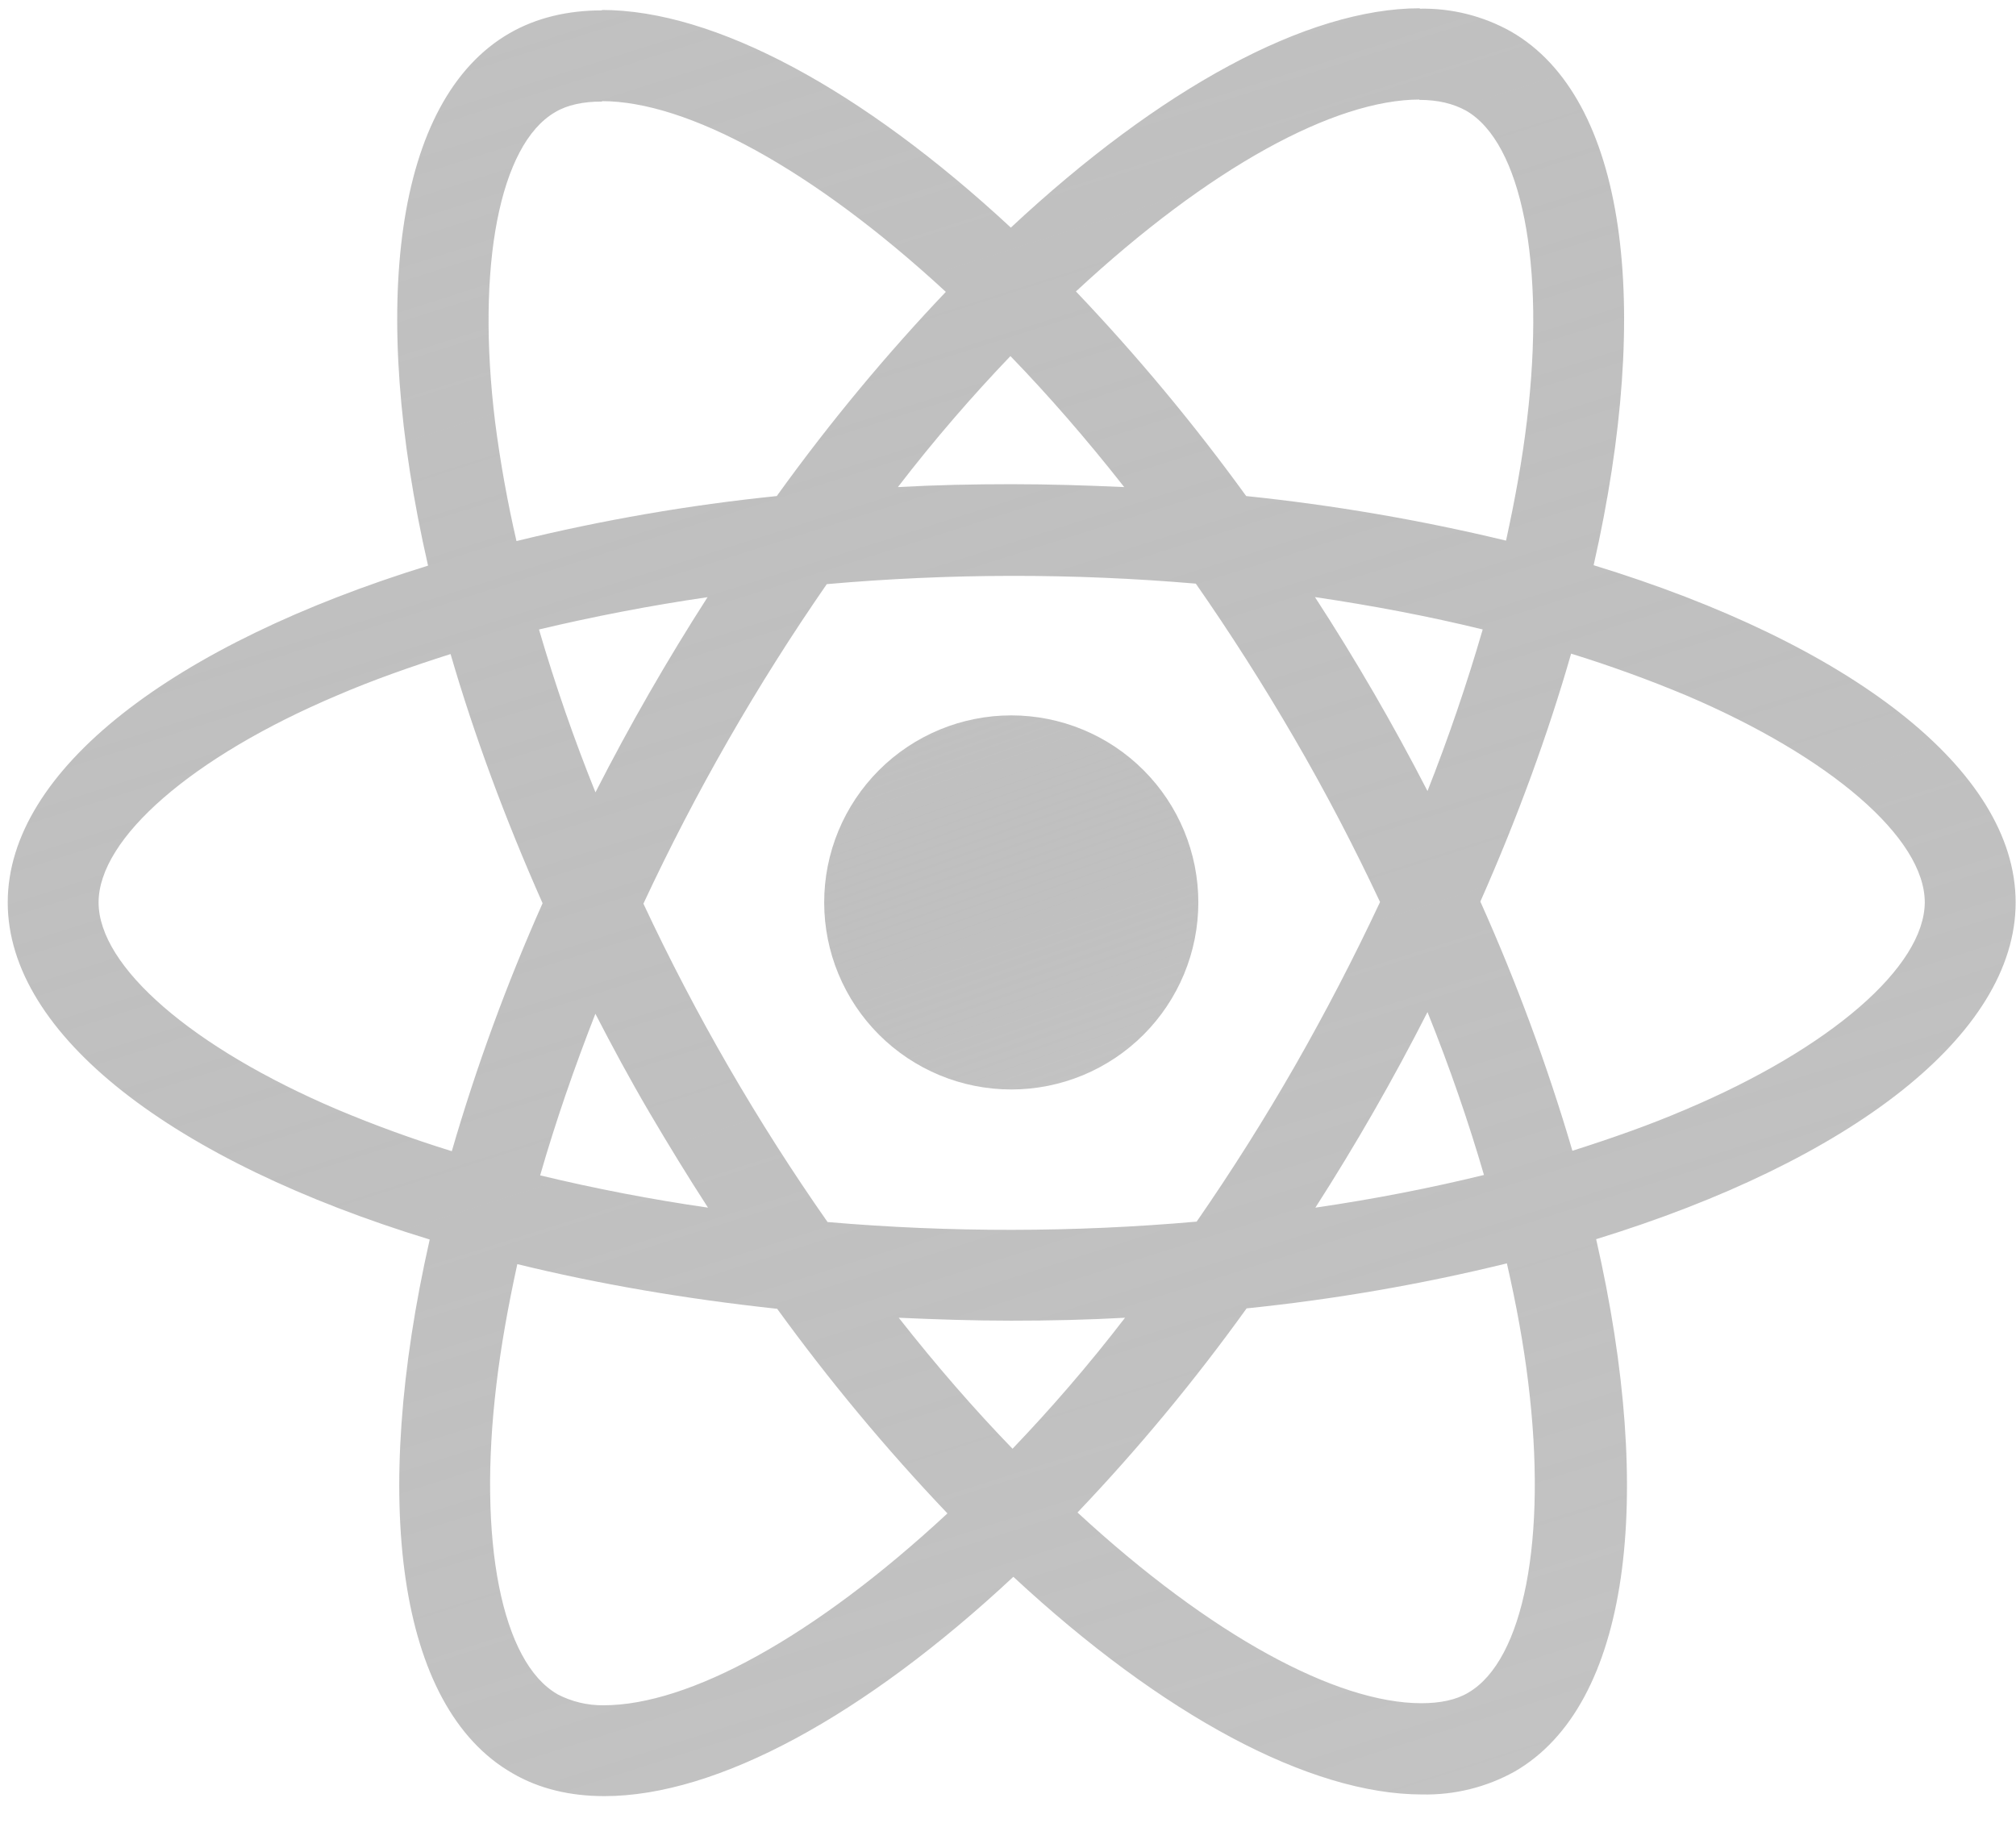
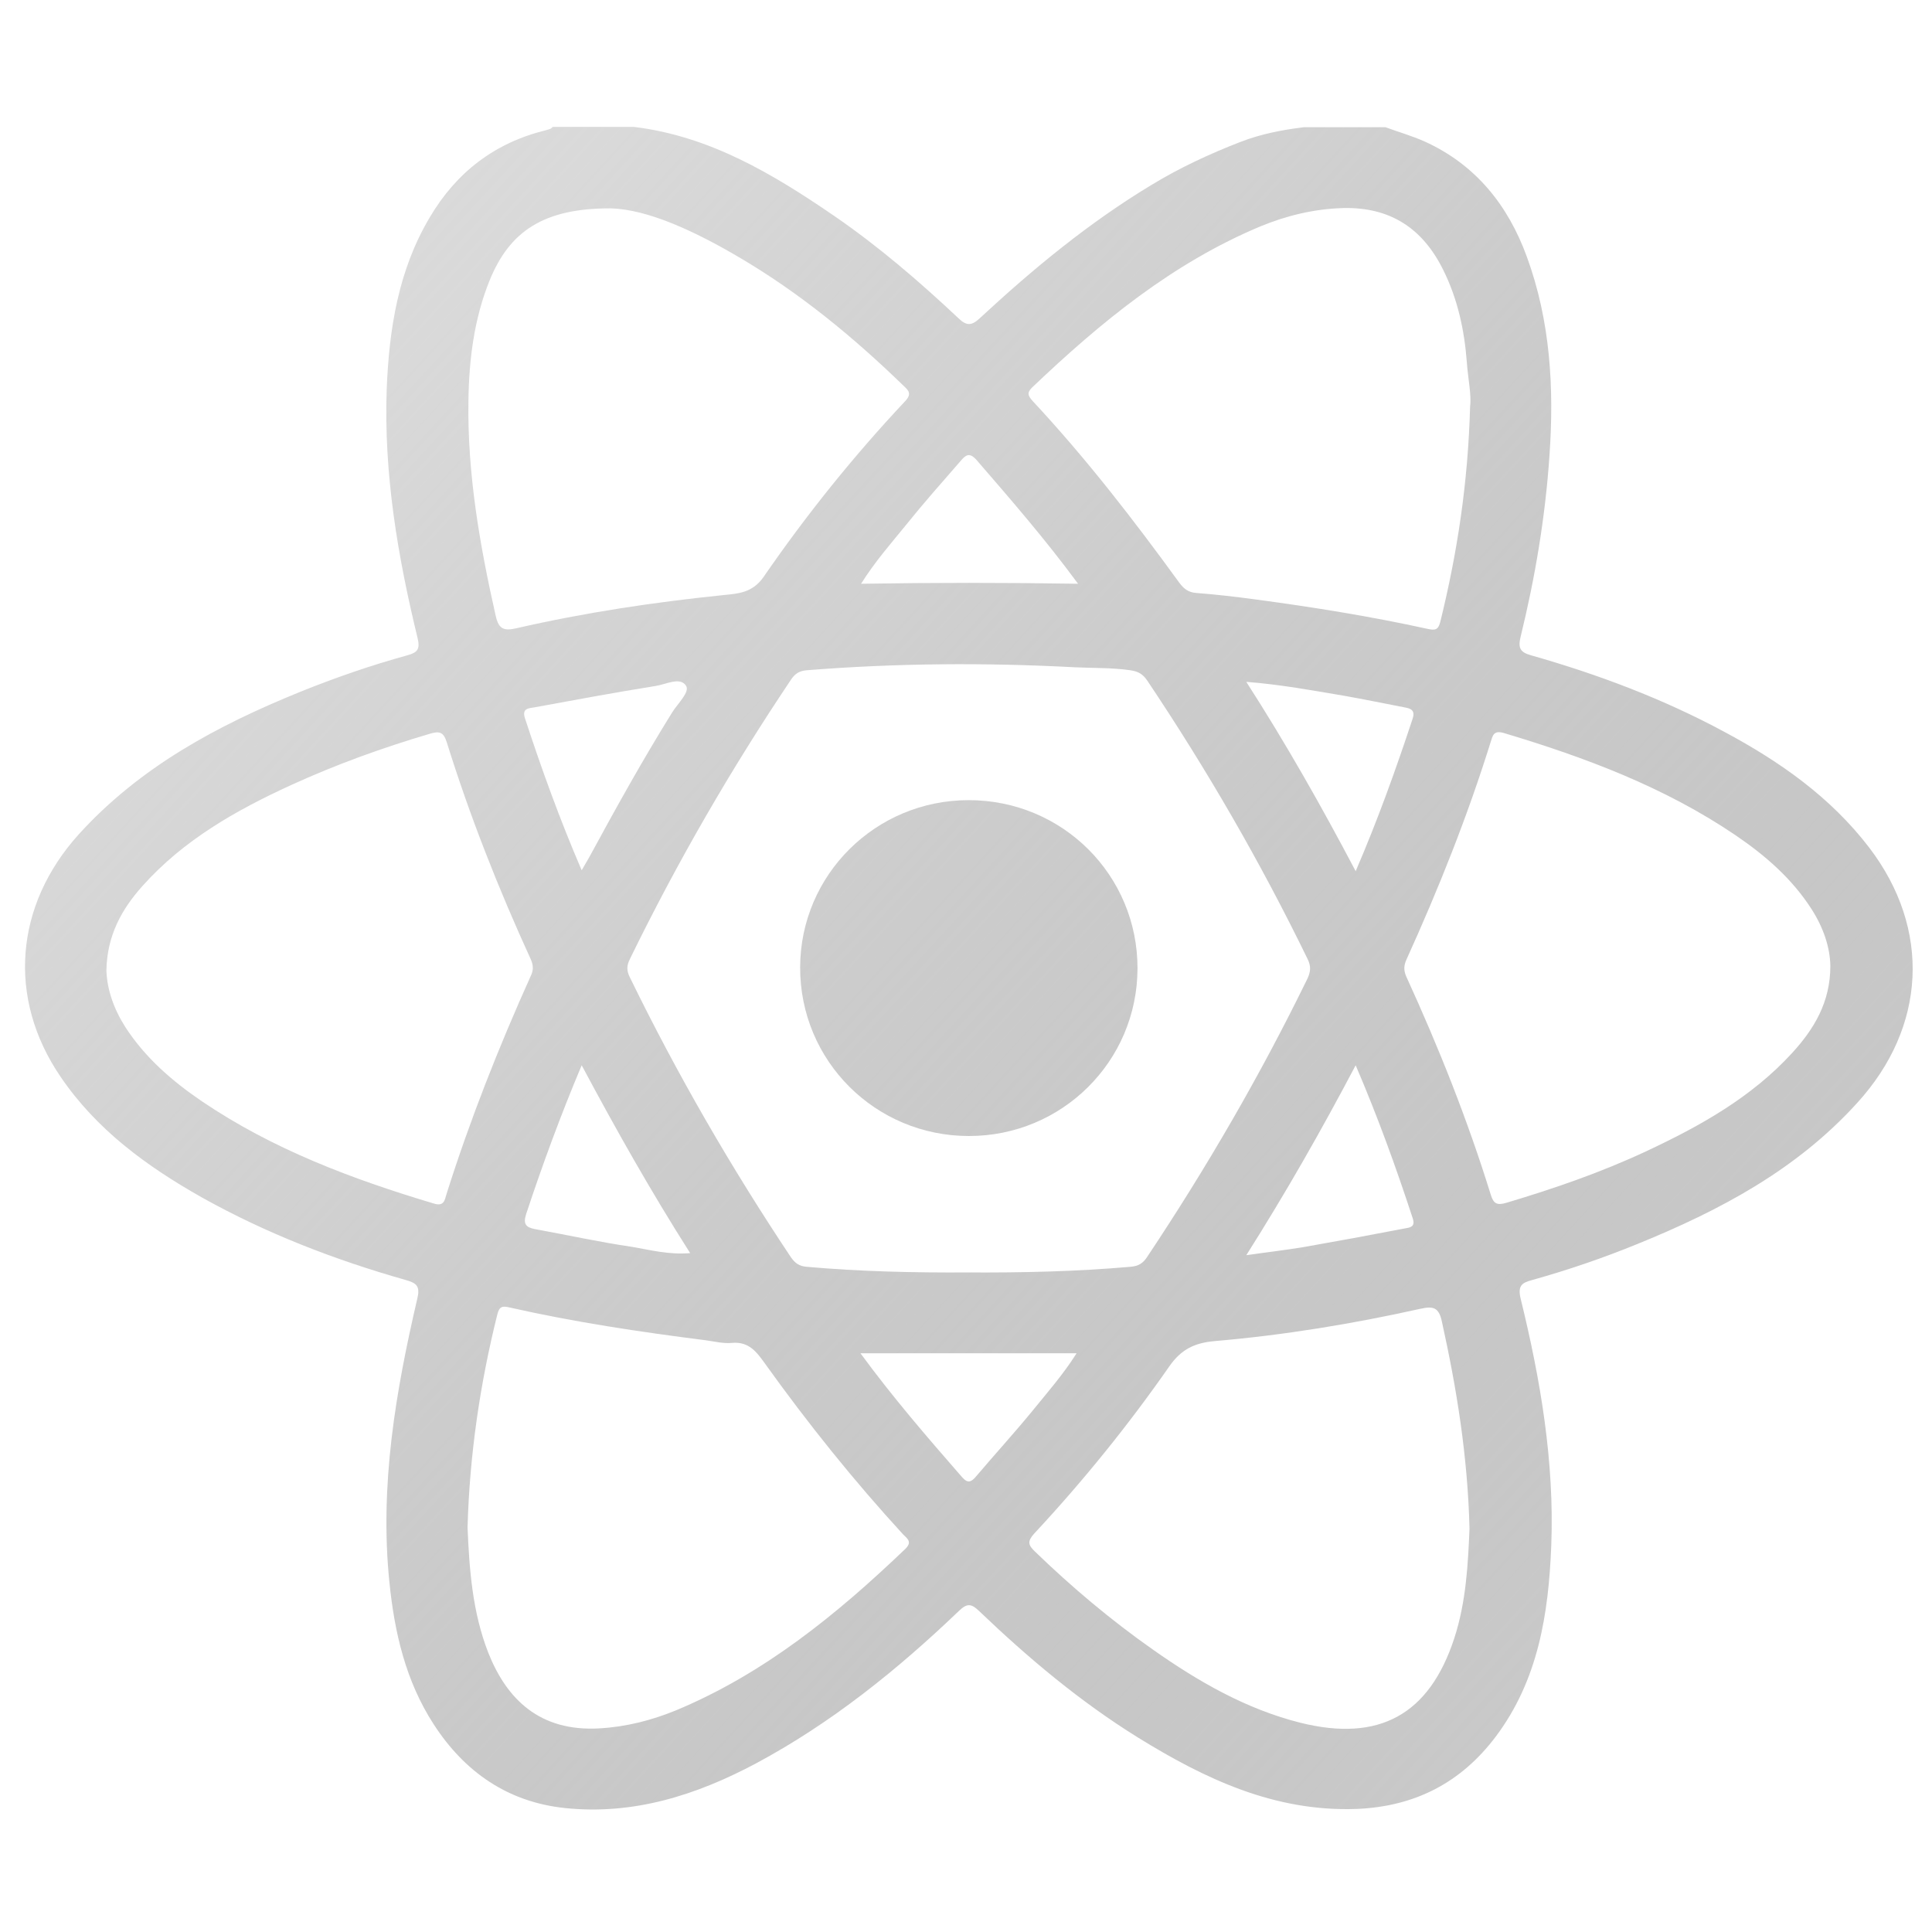
- <svg xmlns="http://www.w3.org/2000/svg" width="73" height="66" viewBox="0 0 73 66" fill="none">
-   <path d="M72.987 32.682C72.987 27.865 66.955 23.299 57.706 20.47C59.842 11.045 58.894 3.545 54.713 1.142C53.7 0.575 52.554 0.289 51.393 0.315V3.617C52.074 3.617 52.623 3.754 53.083 4.005C55.098 5.162 55.973 9.561 55.292 15.223C55.128 16.617 54.861 18.083 54.534 19.579C51.437 18.833 48.294 18.294 45.125 17.965C43.237 15.36 41.178 12.885 38.96 10.555C43.792 6.065 48.327 3.605 51.411 3.605V0.3C47.333 0.3 41.998 3.205 36.603 8.243C31.211 3.239 25.873 0.361 21.798 0.361V3.663C24.867 3.663 29.417 6.11 34.249 10.57C32.174 12.751 30.099 15.223 28.127 17.965C24.951 18.29 21.802 18.835 18.702 19.595C18.374 18.176 18.117 16.742 17.93 15.299C17.233 9.634 18.093 5.235 20.096 4.066C20.538 3.799 21.116 3.678 21.798 3.678V0.376C20.556 0.376 19.426 0.642 18.451 1.203C14.285 3.605 13.352 11.088 15.5 20.485C6.281 23.333 0.28 27.88 0.28 32.682C0.28 37.499 6.312 42.064 15.56 44.89C13.425 54.318 14.373 61.819 18.554 64.218C19.517 64.782 20.644 65.048 21.886 65.048C25.964 65.048 31.299 62.143 36.694 57.105C42.086 62.113 47.421 64.988 51.499 64.988C52.669 65.012 53.824 64.726 54.846 64.158C59.012 61.758 59.945 54.276 57.797 44.878C66.985 42.049 72.987 37.483 72.987 32.682ZM53.689 22.797C53.114 24.777 52.446 26.73 51.69 28.649C50.451 26.24 49.091 23.896 47.615 21.624C49.721 21.936 51.75 22.321 53.692 22.797H53.689ZM46.903 38.58C45.794 40.517 44.602 42.406 43.331 44.242C38.885 44.634 34.413 44.639 29.966 44.257C27.415 40.613 25.184 36.756 23.298 32.727C25.181 28.689 27.402 24.818 29.938 21.155C34.384 20.762 38.855 20.756 43.301 21.137C44.531 22.9 45.734 24.784 46.888 26.771C48.015 28.71 49.039 30.679 49.972 32.667C49.029 34.678 48.005 36.651 46.903 38.58V38.58ZM51.69 36.653C52.489 38.638 53.174 40.625 53.735 42.552C51.796 43.027 49.748 43.427 47.63 43.736C49.1 41.444 50.455 39.08 51.69 36.653V36.653ZM36.664 52.467C35.285 51.043 33.907 49.459 32.544 47.723C33.877 47.783 35.24 47.829 36.618 47.829C38.012 47.829 39.39 47.799 40.738 47.723C39.405 49.459 38.027 51.043 36.664 52.467ZM25.637 43.736C23.594 43.44 21.566 43.05 19.559 42.567C20.108 40.655 20.789 38.683 21.559 36.714C22.168 37.895 22.807 39.083 23.504 40.27C24.201 41.455 24.909 42.612 25.637 43.736ZM36.588 12.896C37.966 14.32 39.345 15.905 40.708 17.64C39.375 17.58 38.012 17.535 36.633 17.535C35.24 17.535 33.861 17.565 32.513 17.64C33.846 15.905 35.225 14.32 36.588 12.896ZM25.621 21.627C24.152 23.914 22.797 26.273 21.562 28.695C20.784 26.764 20.102 24.795 19.517 22.797C21.456 22.336 23.504 21.936 25.621 21.627ZM12.21 40.18C6.963 37.944 3.57 35.008 3.57 32.682C3.57 30.355 6.963 27.404 12.21 25.184C13.482 24.636 14.876 24.145 16.315 23.687C17.16 26.59 18.272 29.613 19.647 32.712C18.349 35.627 17.25 38.627 16.36 41.691C14.953 41.256 13.568 40.751 12.21 40.18V40.18ZM20.183 61.355C18.169 60.204 17.293 55.799 17.975 50.14C18.139 48.747 18.405 47.278 18.732 45.781C21.635 46.493 24.806 47.041 28.142 47.399C30.03 50.003 32.089 52.479 34.307 54.809C29.475 59.298 24.94 61.758 21.856 61.758C21.274 61.765 20.7 61.627 20.183 61.358V61.355ZM55.337 50.065C56.034 55.727 55.174 60.129 53.171 61.298C52.729 61.565 52.15 61.683 51.469 61.683C48.4 61.683 43.849 59.238 39.017 54.776C41.226 52.455 43.272 49.985 45.14 47.384C48.315 47.058 51.465 46.514 54.565 45.754C54.907 47.25 55.17 48.686 55.337 50.065V50.065ZM61.042 40.18C59.769 40.728 58.376 41.219 56.937 41.676C56.031 38.596 54.917 35.581 53.604 32.651C54.968 29.57 56.061 26.562 56.891 23.672C58.303 24.109 59.693 24.614 61.057 25.184C66.304 27.42 69.697 30.355 69.697 32.682C69.682 35.008 66.289 37.959 61.042 40.18V40.18Z" fill="url(#paint0_linear_150_6)" />
-   <path d="M36.618 39.456C38.415 39.456 40.138 38.742 41.408 37.472C42.678 36.201 43.392 34.478 43.392 32.682C43.392 30.885 42.678 29.162 41.408 27.892C40.138 26.622 38.415 25.908 36.618 25.908C34.822 25.908 33.099 26.622 31.828 27.892C30.558 29.162 29.844 30.885 29.844 32.682C29.844 34.478 30.558 36.201 31.828 37.472C33.099 38.742 34.822 39.456 36.618 39.456V39.456Z" fill="url(#paint1_linear_150_6)" />
-   <defs>
-     <linearGradient id="paint0_linear_150_6" x1="-29" y1="-158" x2="60.805" y2="124.749" gradientUnits="userSpaceOnUse">
-       <stop stop-color="white" />
-       <stop offset="1" stop-color="#3C3C3C" stop-opacity="0.23" />
+ <svg xmlns="http://www.w3.org/2000/svg" version="1.1" id="Layer_1" x="0px" y="0px" viewBox="0 0 65 65" style="enable-background:new 0 0 65 65;" xml:space="preserve">
+   <style type="text/css">
+ 	.st0{fill:url(#SVGID_1_);}
+ 	.st1{fill:url(#SVGID_2_);}
+ </style>
+   <g>
+     <linearGradient id="SVGID_1_" gradientUnits="userSpaceOnUse" x1="3.509" y1="5.81" x2="69.862" y2="66.869">
+       <stop offset="0" style="stop-color:#DCDCDC" />
+       <stop offset="0.129" style="stop-color:#D5D5D5;stop-opacity:0.901" />
+       <stop offset="0.316" style="stop-color:#C2C2C2;stop-opacity:0.757" />
+       <stop offset="0.538" style="stop-color:#A2A2A2;stop-opacity:0.585" />
+       <stop offset="0.786" style="stop-color:#777777;stop-opacity:0.395" />
+       <stop offset="1" style="stop-color:#4B4B4B;stop-opacity:0.23" />
    </linearGradient>
-     <linearGradient id="paint1_linear_150_6" x1="24.389" y1="-7.214" x2="44.996" y2="50.566" gradientUnits="userSpaceOnUse">
-       <stop stop-color="white" />
-       <stop offset="1" stop-color="#3C3C3C" stop-opacity="0.23" />
+     <path class="st0" d="M62.89,28.52c-1.3-1.7-3.01-2.9-4.88-3.9c-2.06-1.11-4.24-1.93-6.49-2.57c-0.36-0.1-0.46-0.23-0.36-0.63   c0.49-2,0.83-4.03,0.97-6.09c0.16-2.29,0.03-4.53-0.76-6.69c-0.63-1.73-1.72-3.1-3.44-3.88c-0.43-0.19-0.88-0.32-1.32-0.48   c-0.91,0-1.83,0-2.74,0c-0.74,0.09-1.46,0.23-2.15,0.5c-1.03,0.4-2.02,0.86-2.96,1.43c-2.11,1.27-4,2.83-5.8,4.5   c-0.27,0.25-0.44,0.26-0.71,0c-1.32-1.24-2.69-2.42-4.19-3.45c-2.06-1.41-4.18-2.68-6.73-2.99c-0.91,0-1.83,0-2.74,0   c-0.05,0.08-0.14,0.08-0.22,0.11c-1.72,0.42-3.01,1.41-3.91,2.93c-1.06,1.78-1.37,3.76-1.45,5.79c-0.1,2.84,0.37,5.62,1.04,8.37   c0.09,0.37-0.01,0.48-0.32,0.57c-1.24,0.34-2.45,0.76-3.64,1.24c-2.78,1.13-5.38,2.52-7.44,4.79c-2.15,2.38-2.42,5.51-0.61,8.16   c1.21,1.78,2.9,3.01,4.74,4.05c2.18,1.22,4.49,2.11,6.89,2.79c0.35,0.1,0.47,0.21,0.37,0.62c-0.73,3.13-1.27,6.29-0.94,9.53   c0.17,1.7,0.55,3.34,1.49,4.79c1.04,1.61,2.5,2.62,4.42,2.82c2.3,0.24,4.41-0.43,6.42-1.5c2.54-1.36,4.76-3.15,6.83-5.13   c0.27-0.26,0.41-0.26,0.68,0c1.65,1.58,3.4,3.05,5.35,4.26c2.25,1.39,4.59,2.5,7.35,2.4c1.97-0.08,3.52-0.89,4.68-2.43   c1.43-1.9,1.78-4.13,1.87-6.42c0.11-2.82-0.36-5.59-1.03-8.32c-0.1-0.42,0.03-0.53,0.37-0.62c1.22-0.34,2.42-0.75,3.59-1.23   c2.75-1.12,5.33-2.49,7.36-4.73C64.81,34.56,64.98,31.26,62.89,28.52z M34.72,13.04c2.3-2.19,4.73-4.19,7.7-5.43   C43.3,7.25,44.21,7.03,45.18,7c1.59-0.04,2.68,0.68,3.37,2.07c0.49,0.98,0.72,2.04,0.8,3.12c0.04,0.55,0.16,1.11,0.11,1.48   c-0.07,2.58-0.43,4.92-1,7.24c-0.07,0.29-0.18,0.3-0.42,0.25c-1.91-0.42-3.84-0.73-5.78-0.99c-0.67-0.09-1.34-0.17-2.01-0.22   c-0.27-0.02-0.42-0.14-0.57-0.34c-1.54-2.12-3.14-4.19-4.93-6.11C34.6,13.33,34.53,13.23,34.72,13.04z M19.57,35.84   c1.16,2.17,2.32,4.23,3.65,6.32c-0.74,0.06-1.35-0.11-1.95-0.21c-1.1-0.16-2.18-0.4-3.28-0.6c-0.31-0.06-0.39-0.18-0.29-0.5   C18.25,39.19,18.85,37.55,19.57,35.84z M19.57,29.28c-0.74-1.72-1.35-3.41-1.91-5.12c-0.11-0.34,0.15-0.33,0.31-0.36   c1.36-0.25,2.71-0.5,4.08-0.72c0.35-0.05,0.83-0.32,1.03-0.01c0.14,0.21-0.28,0.6-0.46,0.89c-0.99,1.59-1.9,3.23-2.79,4.87   C19.75,28.97,19.68,29.09,19.57,29.28z M21.19,32.88c-0.11-0.22-0.11-0.39,0-0.61c1.59-3.26,3.4-6.39,5.42-9.4   c0.13-0.2,0.28-0.3,0.53-0.32c3.01-0.24,6.01-0.26,9.02-0.1c0.62,0.03,1.25,0.01,1.87,0.1c0.27,0.04,0.42,0.13,0.57,0.35   c2.01,3,3.81,6.11,5.39,9.36c0.12,0.24,0.11,0.42,0,0.66c-1.58,3.24-3.39,6.36-5.39,9.36c-0.14,0.22-0.3,0.32-0.57,0.34   c-1.82,0.16-3.65,0.2-5.47,0.19c-1.81,0.01-3.62-0.03-5.42-0.19c-0.25-0.02-0.39-0.12-0.53-0.32   C24.59,39.27,22.78,36.14,21.19,32.88z M45.61,35.84c0.75,1.75,1.36,3.44,1.92,5.15c0.1,0.3-0.11,0.31-0.27,0.34   c-1.14,0.22-2.28,0.43-3.42,0.63c-0.61,0.1-1.22,0.17-1.91,0.27C43.26,40.13,44.45,38.04,45.61,35.84z M41.93,22.94   c1.16,0.09,2.23,0.29,3.3,0.47c0.68,0.12,1.35,0.26,2.03,0.39c0.23,0.04,0.36,0.11,0.26,0.4c-0.56,1.69-1.16,3.37-1.91,5.11   C44.44,27.09,43.26,25.01,41.93,22.94z M32.3,15.53c0.17-0.2,0.3-0.34,0.55-0.06c1.15,1.33,2.3,2.65,3.42,4.17   c-2.48-0.04-4.85-0.04-7.3,0c0.47-0.75,1.01-1.36,1.53-2C31.07,16.93,31.69,16.23,32.3,15.53z M16.47,9.44   c0.67-1.65,1.81-2.44,4.09-2.43c1.25,0.04,2.82,0.77,4.33,1.66c2.02,1.19,3.82,2.67,5.5,4.3c0.17,0.16,0.3,0.27,0.07,0.52   c-1.74,1.85-3.33,3.83-4.77,5.92c-0.37,0.53-0.84,0.56-1.34,0.61c-2.35,0.24-4.68,0.59-6.99,1.12c-0.4,0.09-0.58,0.03-0.68-0.41   c-0.54-2.39-0.96-4.8-0.92-7.26C15.78,12.09,15.95,10.73,16.47,9.44z M15.02,40.18c-0.06,0.2-0.08,0.42-0.43,0.31   c-2.74-0.82-5.41-1.82-7.8-3.44c-1-0.68-1.9-1.46-2.57-2.49c-0.39-0.61-0.62-1.27-0.64-1.91c0.02-1.18,0.52-2.07,1.22-2.85   c1.38-1.54,3.14-2.54,5-3.39c1.51-0.69,3.06-1.25,4.65-1.72c0.33-0.1,0.47-0.07,0.58,0.28c0.78,2.5,1.74,4.93,2.83,7.31   c0.09,0.21,0.09,0.37-0.01,0.57C16.77,35.25,15.81,37.68,15.02,40.18z M30.46,52.11c-2.3,2.2-4.74,4.19-7.71,5.43   c-0.83,0.34-1.69,0.56-2.6,0.61c-1.99,0.11-3.1-0.98-3.72-2.54c-0.54-1.38-0.64-2.82-0.7-4.22c0.07-2.46,0.42-4.83,1-7.16   c0.07-0.28,0.17-0.3,0.42-0.24c2.17,0.49,4.37,0.82,6.58,1.1c0.3,0.04,0.61,0.12,0.9,0.09c0.57-0.05,0.83,0.31,1.11,0.7   c1.44,2.01,2.98,3.93,4.65,5.75C30.56,51.79,30.68,51.89,30.46,52.11z M32.85,49.66c-0.16,0.19-0.28,0.27-0.48,0.04   c-1.16-1.33-2.32-2.67-3.42-4.17c2.46,0,4.84,0,7.27,0c-0.46,0.73-1.01,1.35-1.52,1.98C34.1,48.24,33.46,48.94,32.85,49.66z    M48.93,55.11c-0.84,2.58-2.53,3.51-5.18,2.85c-1.83-0.46-3.44-1.39-4.96-2.46c-1.41-0.99-2.73-2.1-3.97-3.3   c-0.23-0.22-0.26-0.34-0.03-0.6c1.65-1.77,3.17-3.65,4.55-5.63c0.41-0.59,0.87-0.79,1.52-0.85c2.34-0.2,4.65-0.58,6.94-1.09   c0.41-0.09,0.61-0.05,0.71,0.43c0.5,2.26,0.87,4.54,0.93,6.97C49.39,52.6,49.33,53.88,48.93,55.11z M60.3,35.42   c-1.37,1.5-3.11,2.47-4.93,3.32c-1.52,0.71-3.09,1.25-4.7,1.73c-0.31,0.09-0.42,0.02-0.51-0.26c-0.78-2.52-1.75-4.96-2.85-7.36   c-0.09-0.21-0.08-0.37,0.01-0.57c1.08-2.38,2.05-4.81,2.83-7.31c0.07-0.21,0.09-0.41,0.44-0.31c2.74,0.82,5.41,1.82,7.8,3.44   c1,0.68,1.9,1.46,2.56,2.49c0.39,0.61,0.62,1.27,0.63,1.91C61.58,33.72,61.03,34.62,60.3,35.42z" />
+     <linearGradient id="SVGID_2_" gradientUnits="userSpaceOnUse" x1="3.509" y1="5.81" x2="69.862" y2="66.868">
+       <stop offset="0" style="stop-color:#DCDCDC" />
+       <stop offset="0.129" style="stop-color:#D5D5D5;stop-opacity:0.901" />
+       <stop offset="0.316" style="stop-color:#C2C2C2;stop-opacity:0.757" />
+       <stop offset="0.538" style="stop-color:#A2A2A2;stop-opacity:0.585" />
+       <stop offset="0.786" style="stop-color:#777777;stop-opacity:0.395" />
+       <stop offset="1" style="stop-color:#4B4B4B;stop-opacity:0.23" />
    </linearGradient>
-   </defs>
+     <path class="st1" d="M32.6,38.22c3.13,0,5.66-2.51,5.67-5.63c0.01-3.14-2.52-5.67-5.68-5.67c-3.13,0-5.66,2.51-5.67,5.62   C26.91,35.69,29.45,38.22,32.6,38.22z" />
+   </g>
</svg>
